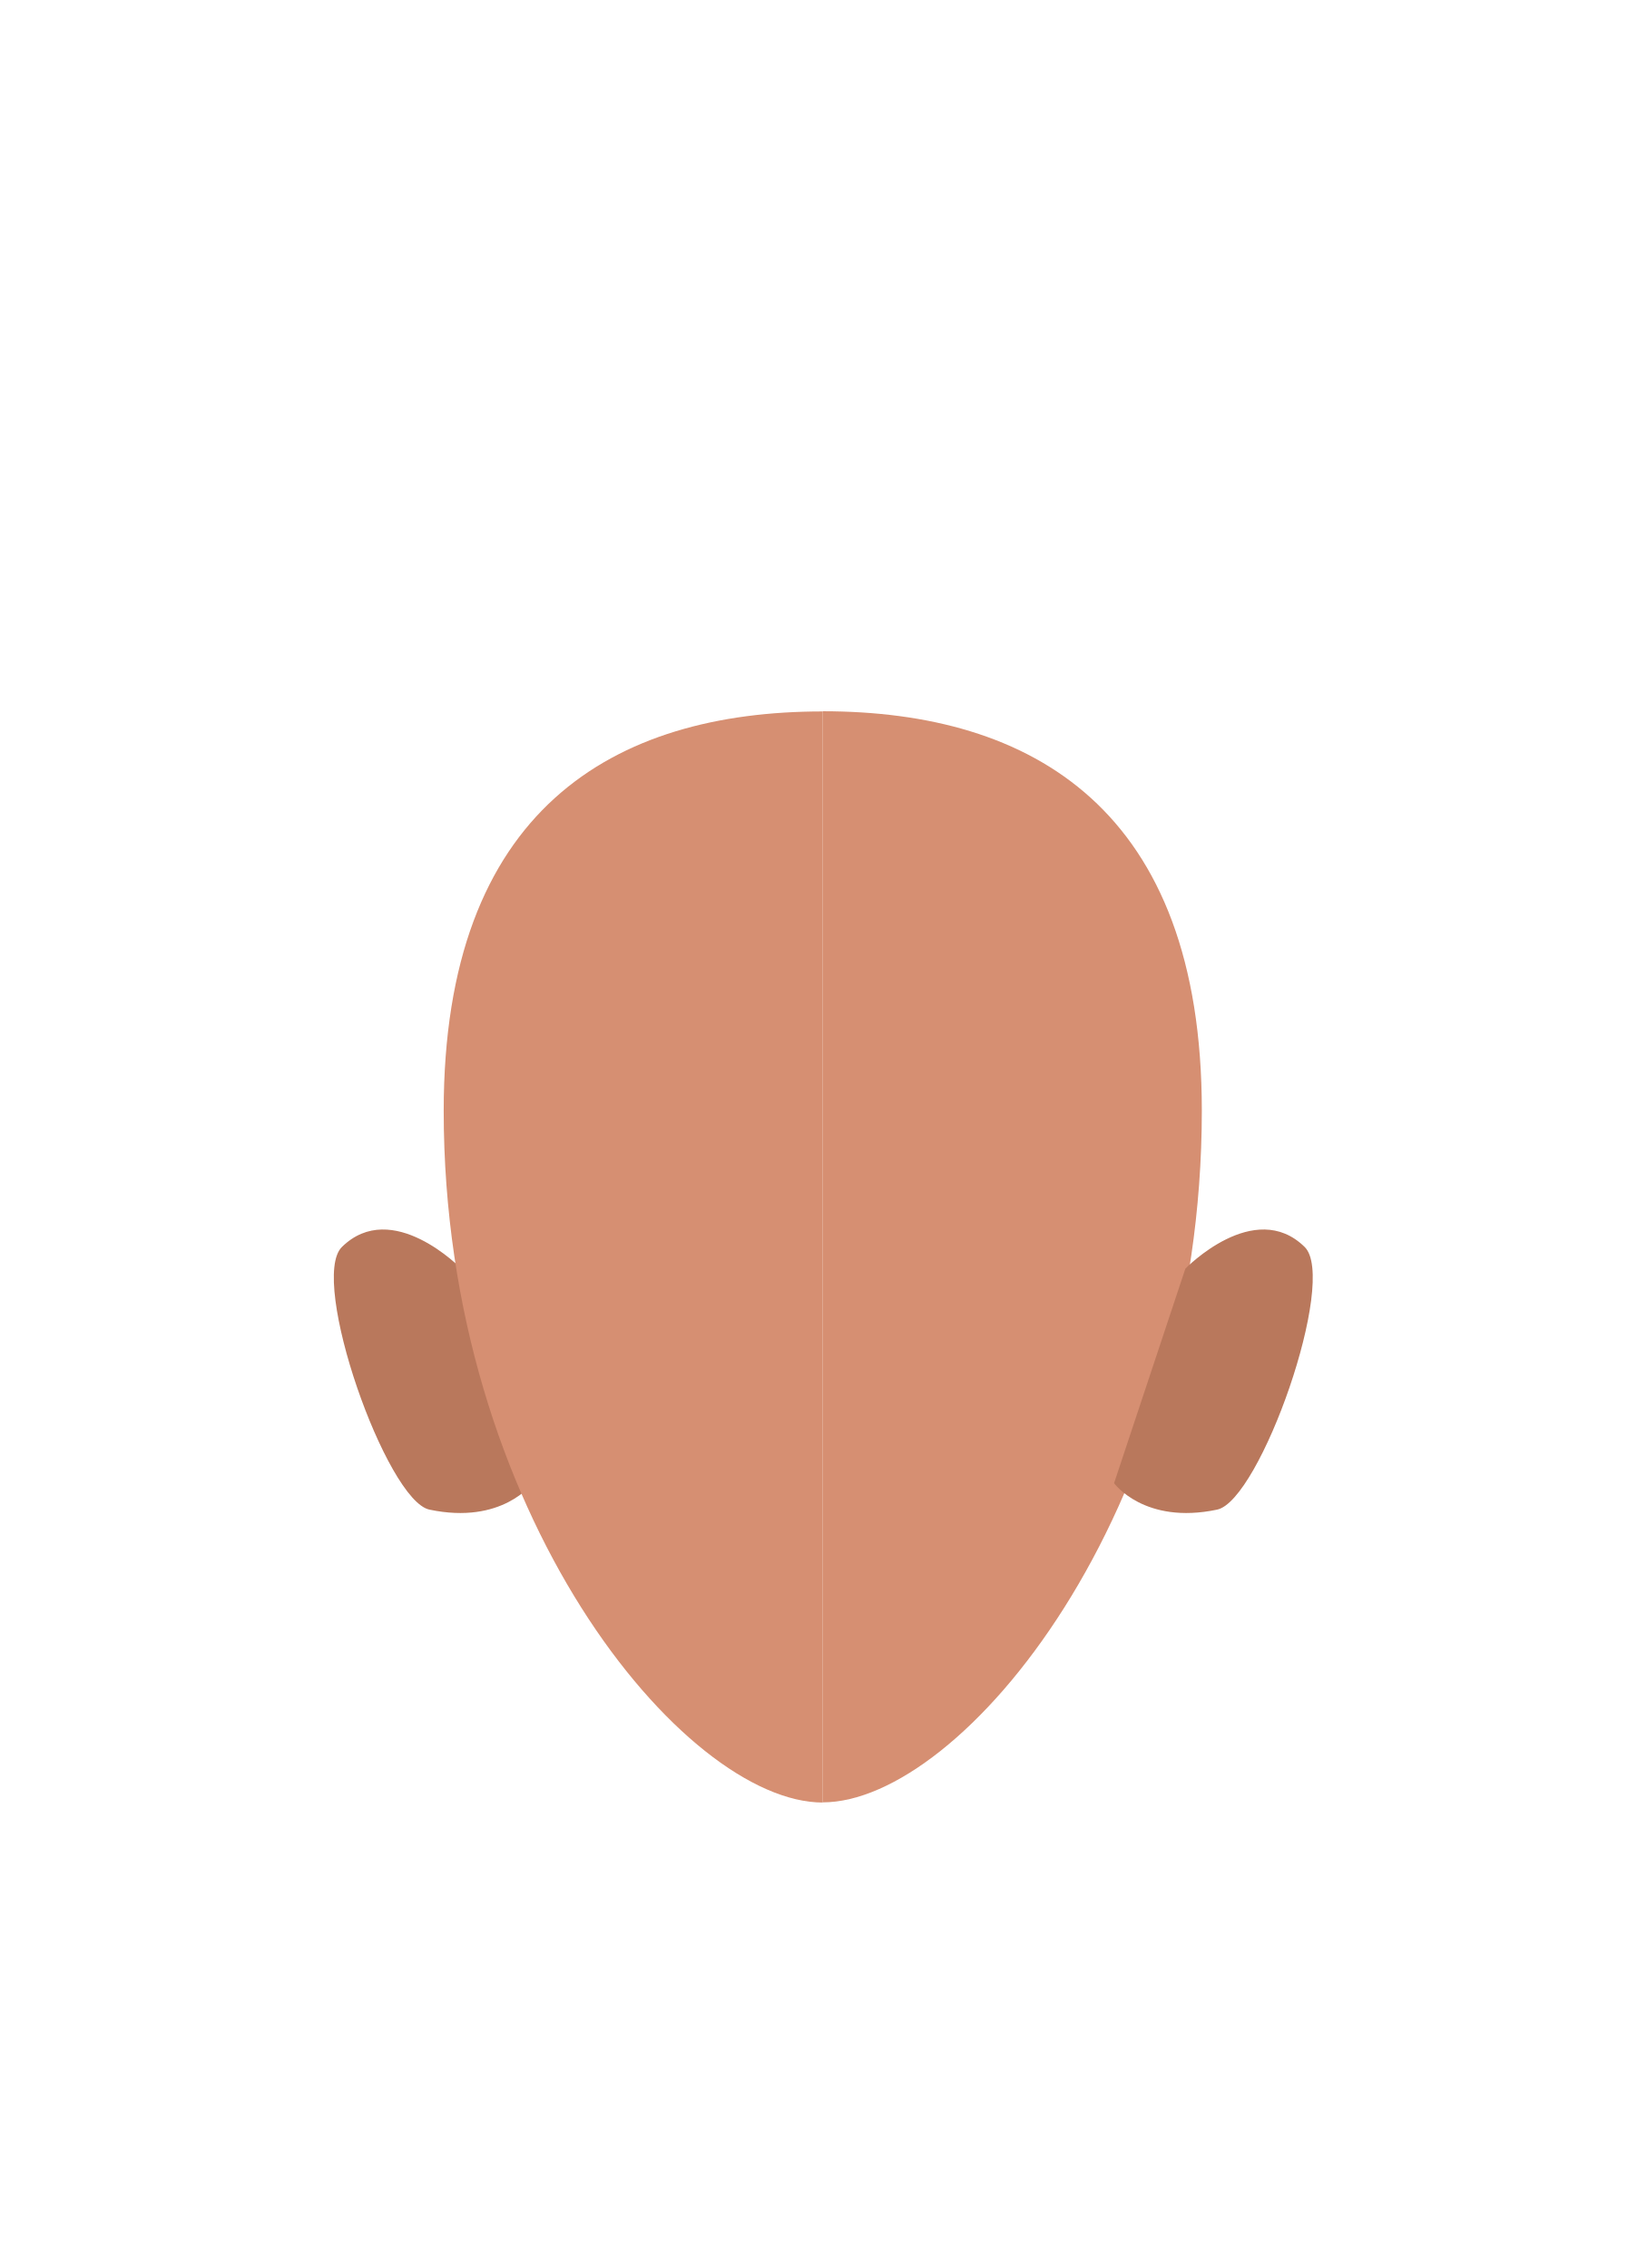
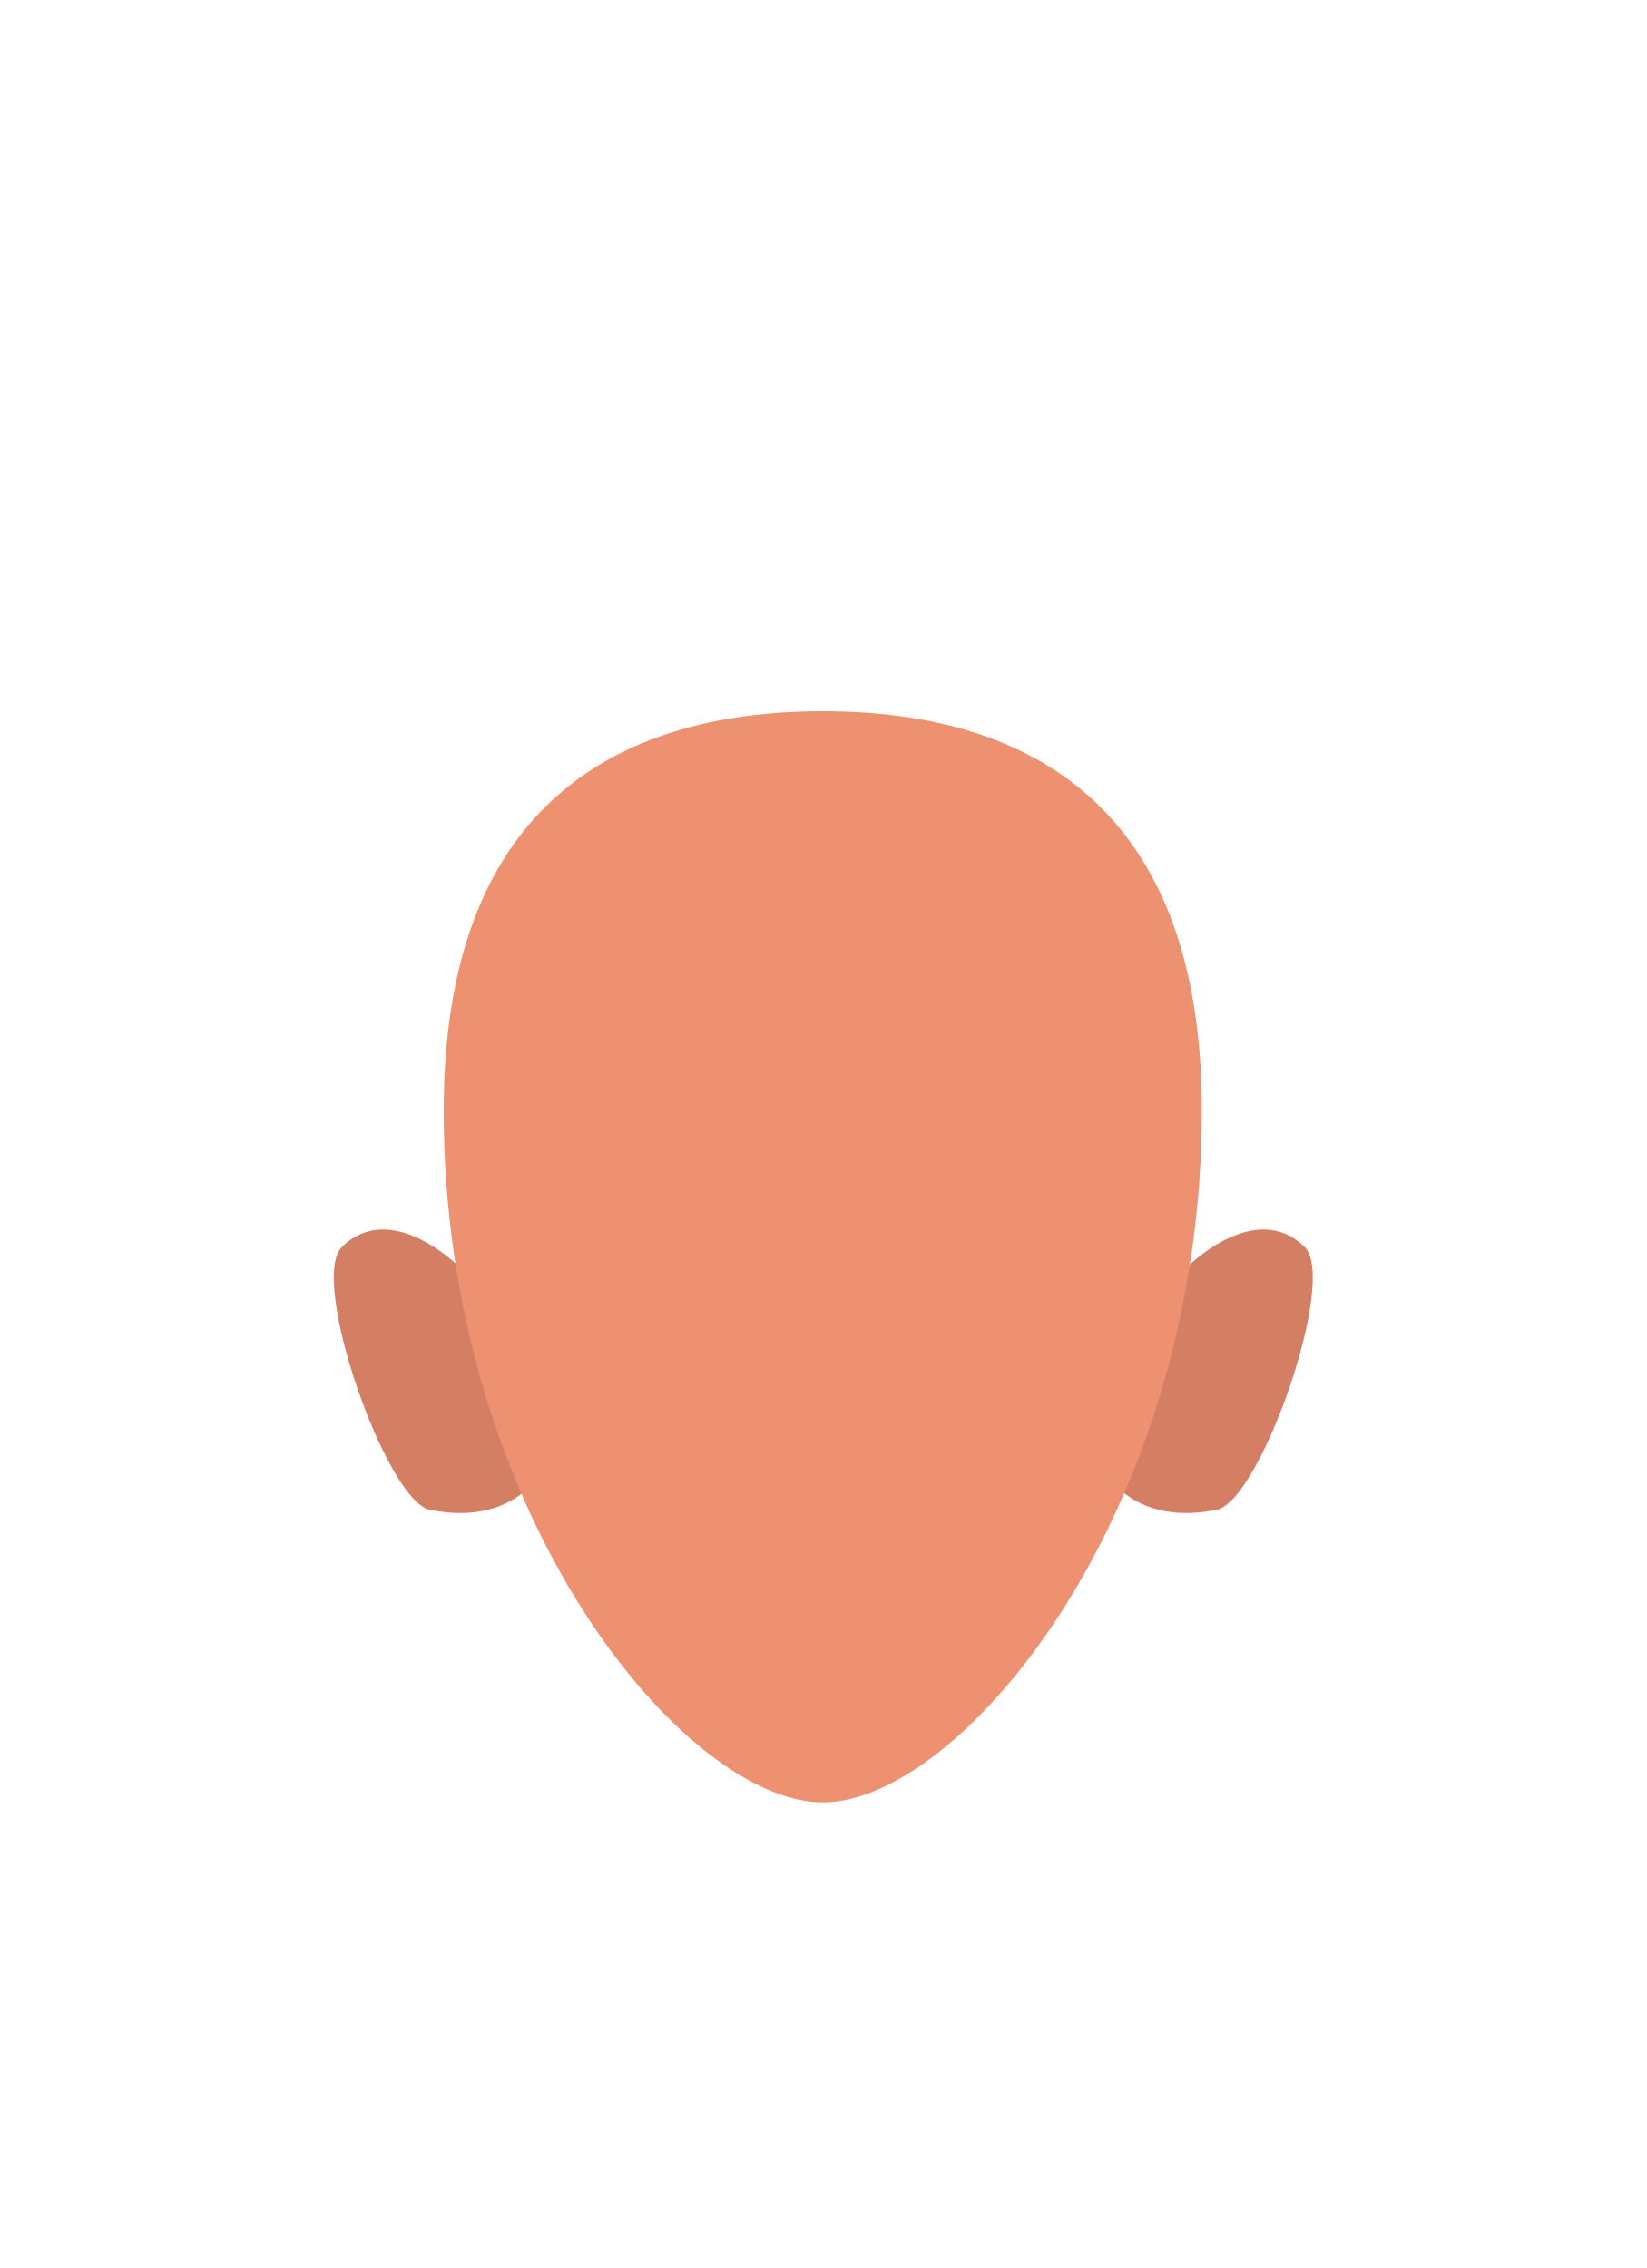
<svg xmlns="http://www.w3.org/2000/svg" id="Calque_9" data-name="Calque 9" viewBox="0 0 188 259.02">
  <defs>
-     <style>.cls-1{fill:#d68f72;}.cls-2{fill:#b9785c;}</style>
+     <style>.cls-1{fill:#d47e64;}.cls-2{fill:#ed9170;}</style>
  </defs>
-   <path class="cls-1" d="M93.94,81.23c23.91,0,43.28,11.19,43.28,45.61,0,46-27.44,79-43.28,79" />
-   <path class="cls-2" d="M127.2,169.39l8.14-24.5s7.88-8.12,13.62-2.48c3.82,3.75-5.09,29-10,30C130.66,174.16,127.2,169.39,127.2,169.39Z" />
-   <path class="cls-2" d="M60.8,169.39l-8.14-24.5s-7.88-8.12-13.62-2.48c-3.82,3.75,5.09,29,10,30C57.34,174.16,60.8,169.39,60.8,169.39Z" />
-   <path class="cls-1" d="M93.94,205.86c-15.83,0-43.28-33.06-43.28-79,0-34.42,19.38-45.61,43.28-45.61" />
+   <path class="cls-1" d="M127.2,169.39l8.14-24.5s7.88-8.12,13.62-2.48c3.82,3.75-5.09,29-10,30C130.66,174.16,127.2,169.39,127.2,169.39Z" />
+   <path class="cls-1" d="M60.8,169.39l-8.14-24.5s-7.88-8.12-13.62-2.48c-3.82,3.75,5.09,29,10,30C57.34,174.16,60.8,169.39,60.8,169.39Z" />
+   <path class="cls-2" d="M93.94,81.23c-23.9,0-43.28,11.19-43.28,45.61,0,46,27.45,79,43.28,79s43.28-33.06,43.28-79C137.22,92.42,117.85,81.23,93.94,81.23Z" />
</svg>
